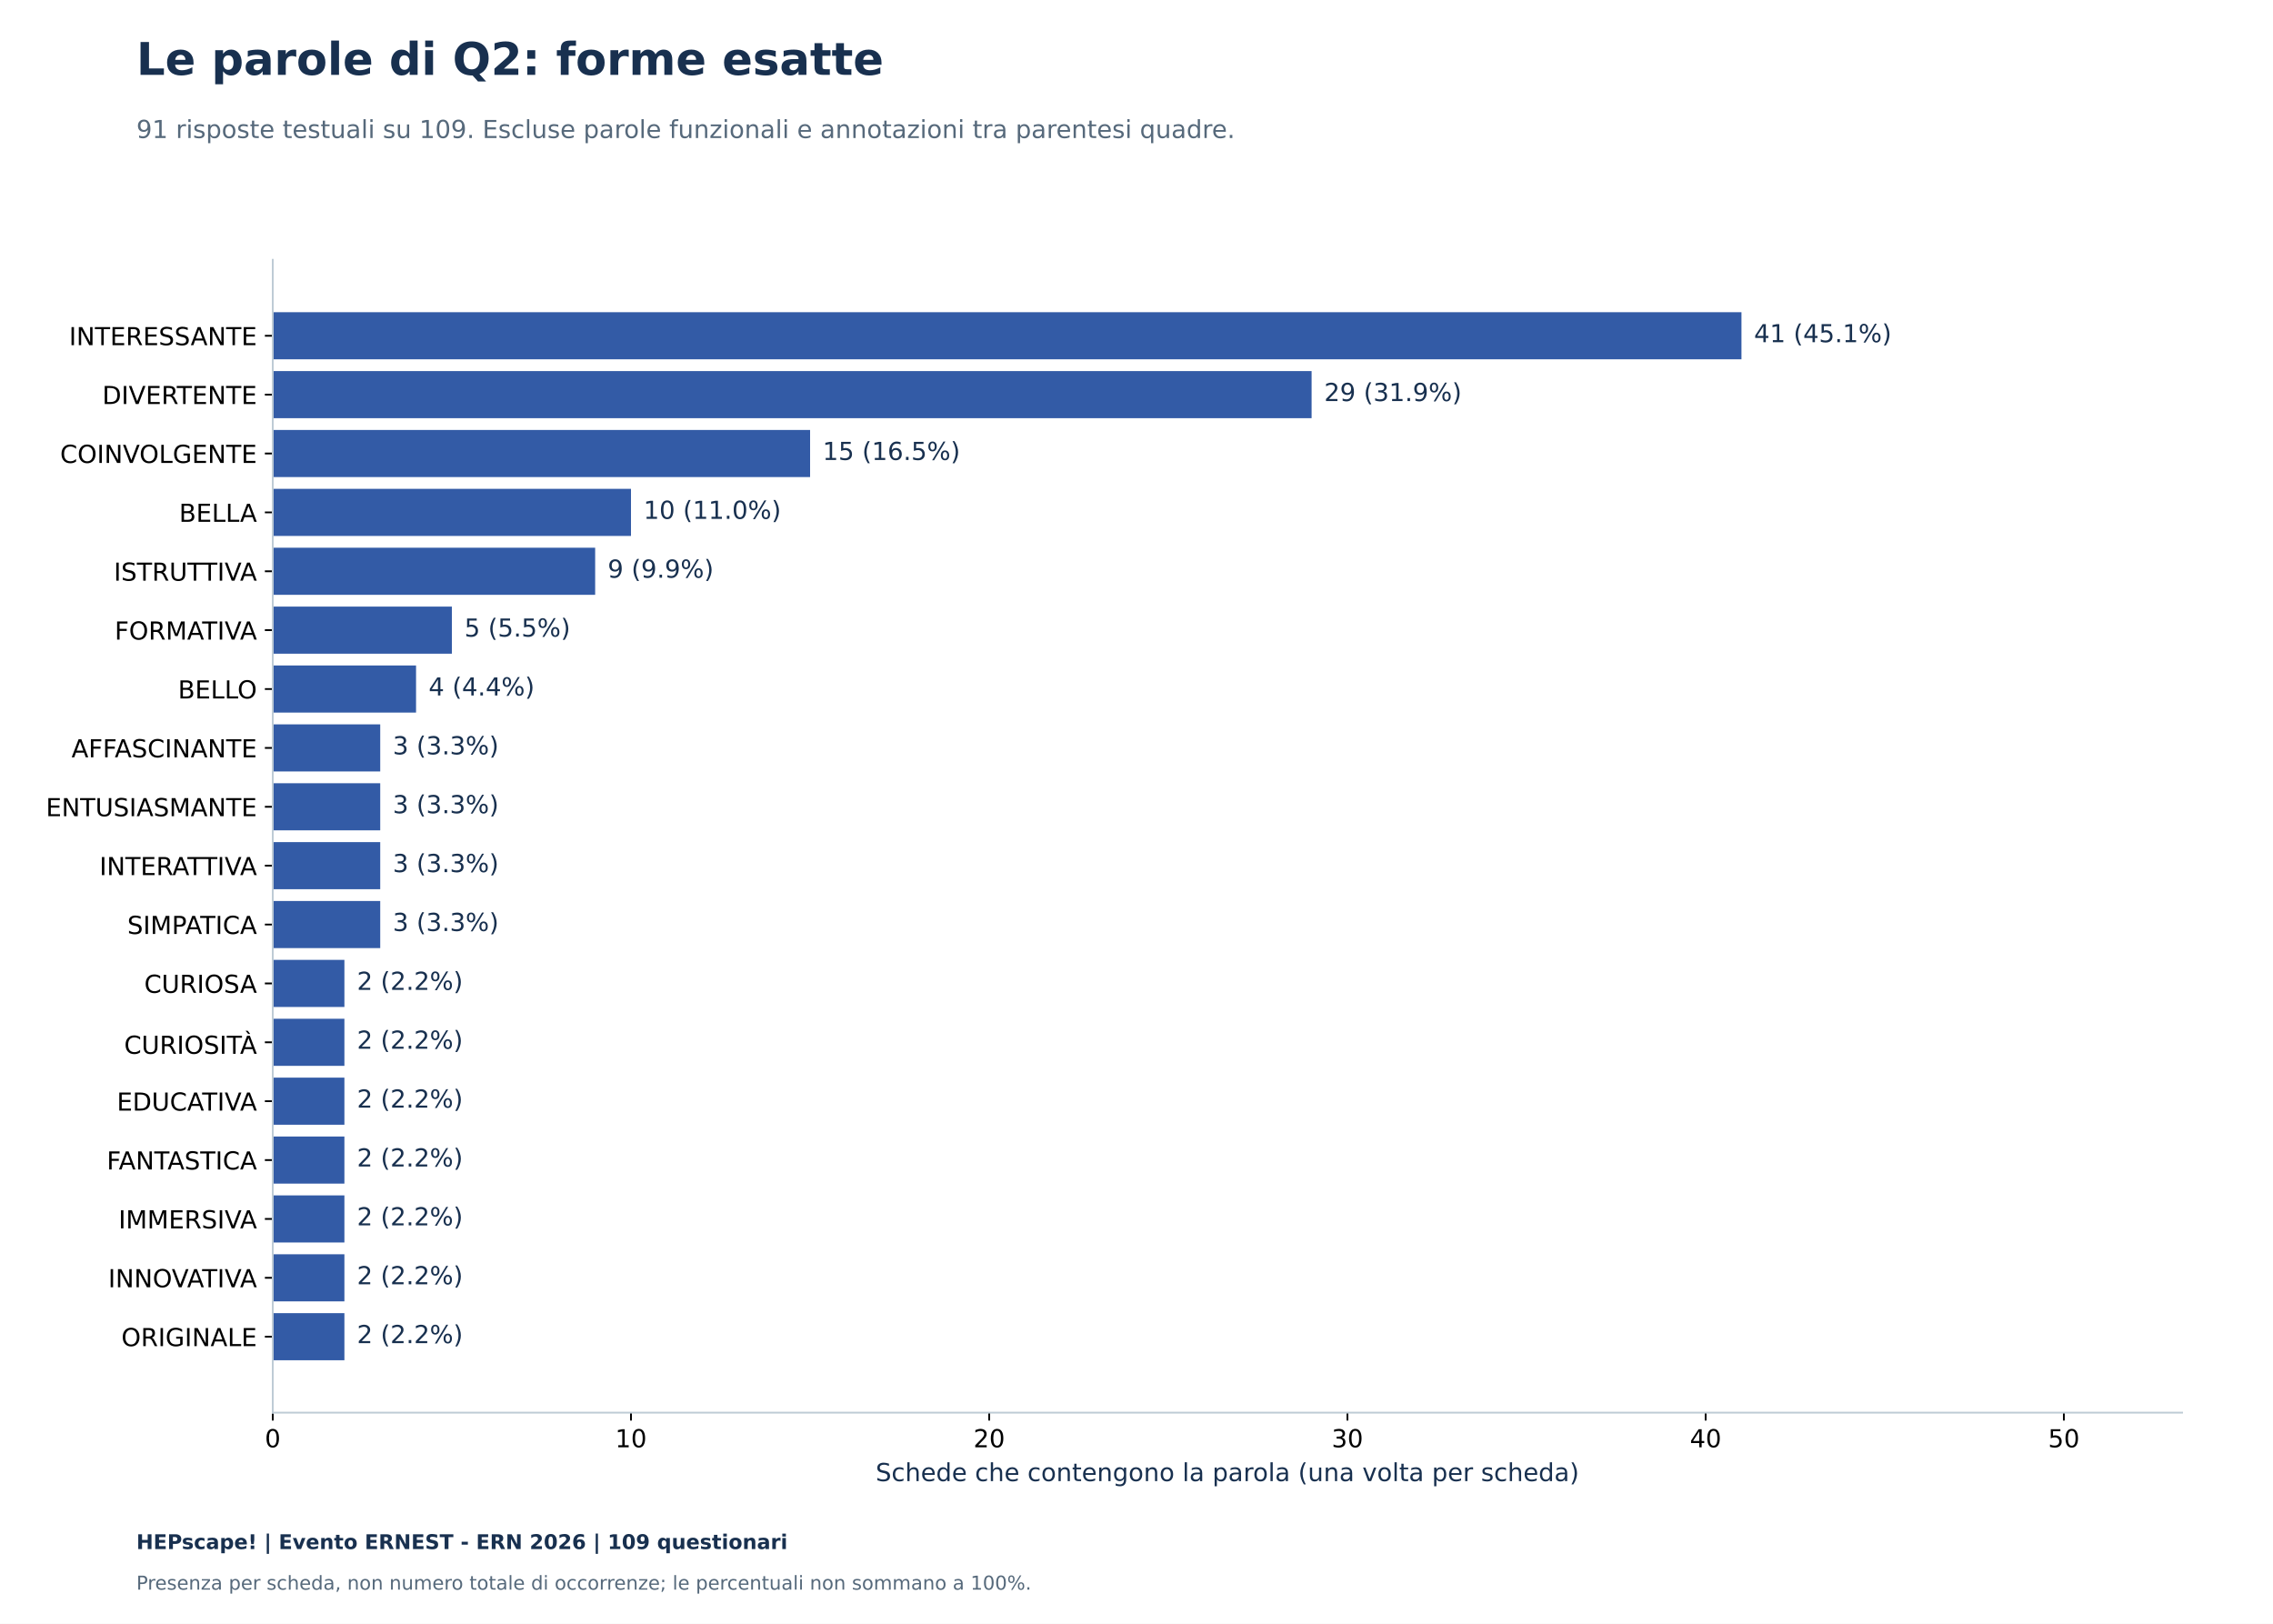
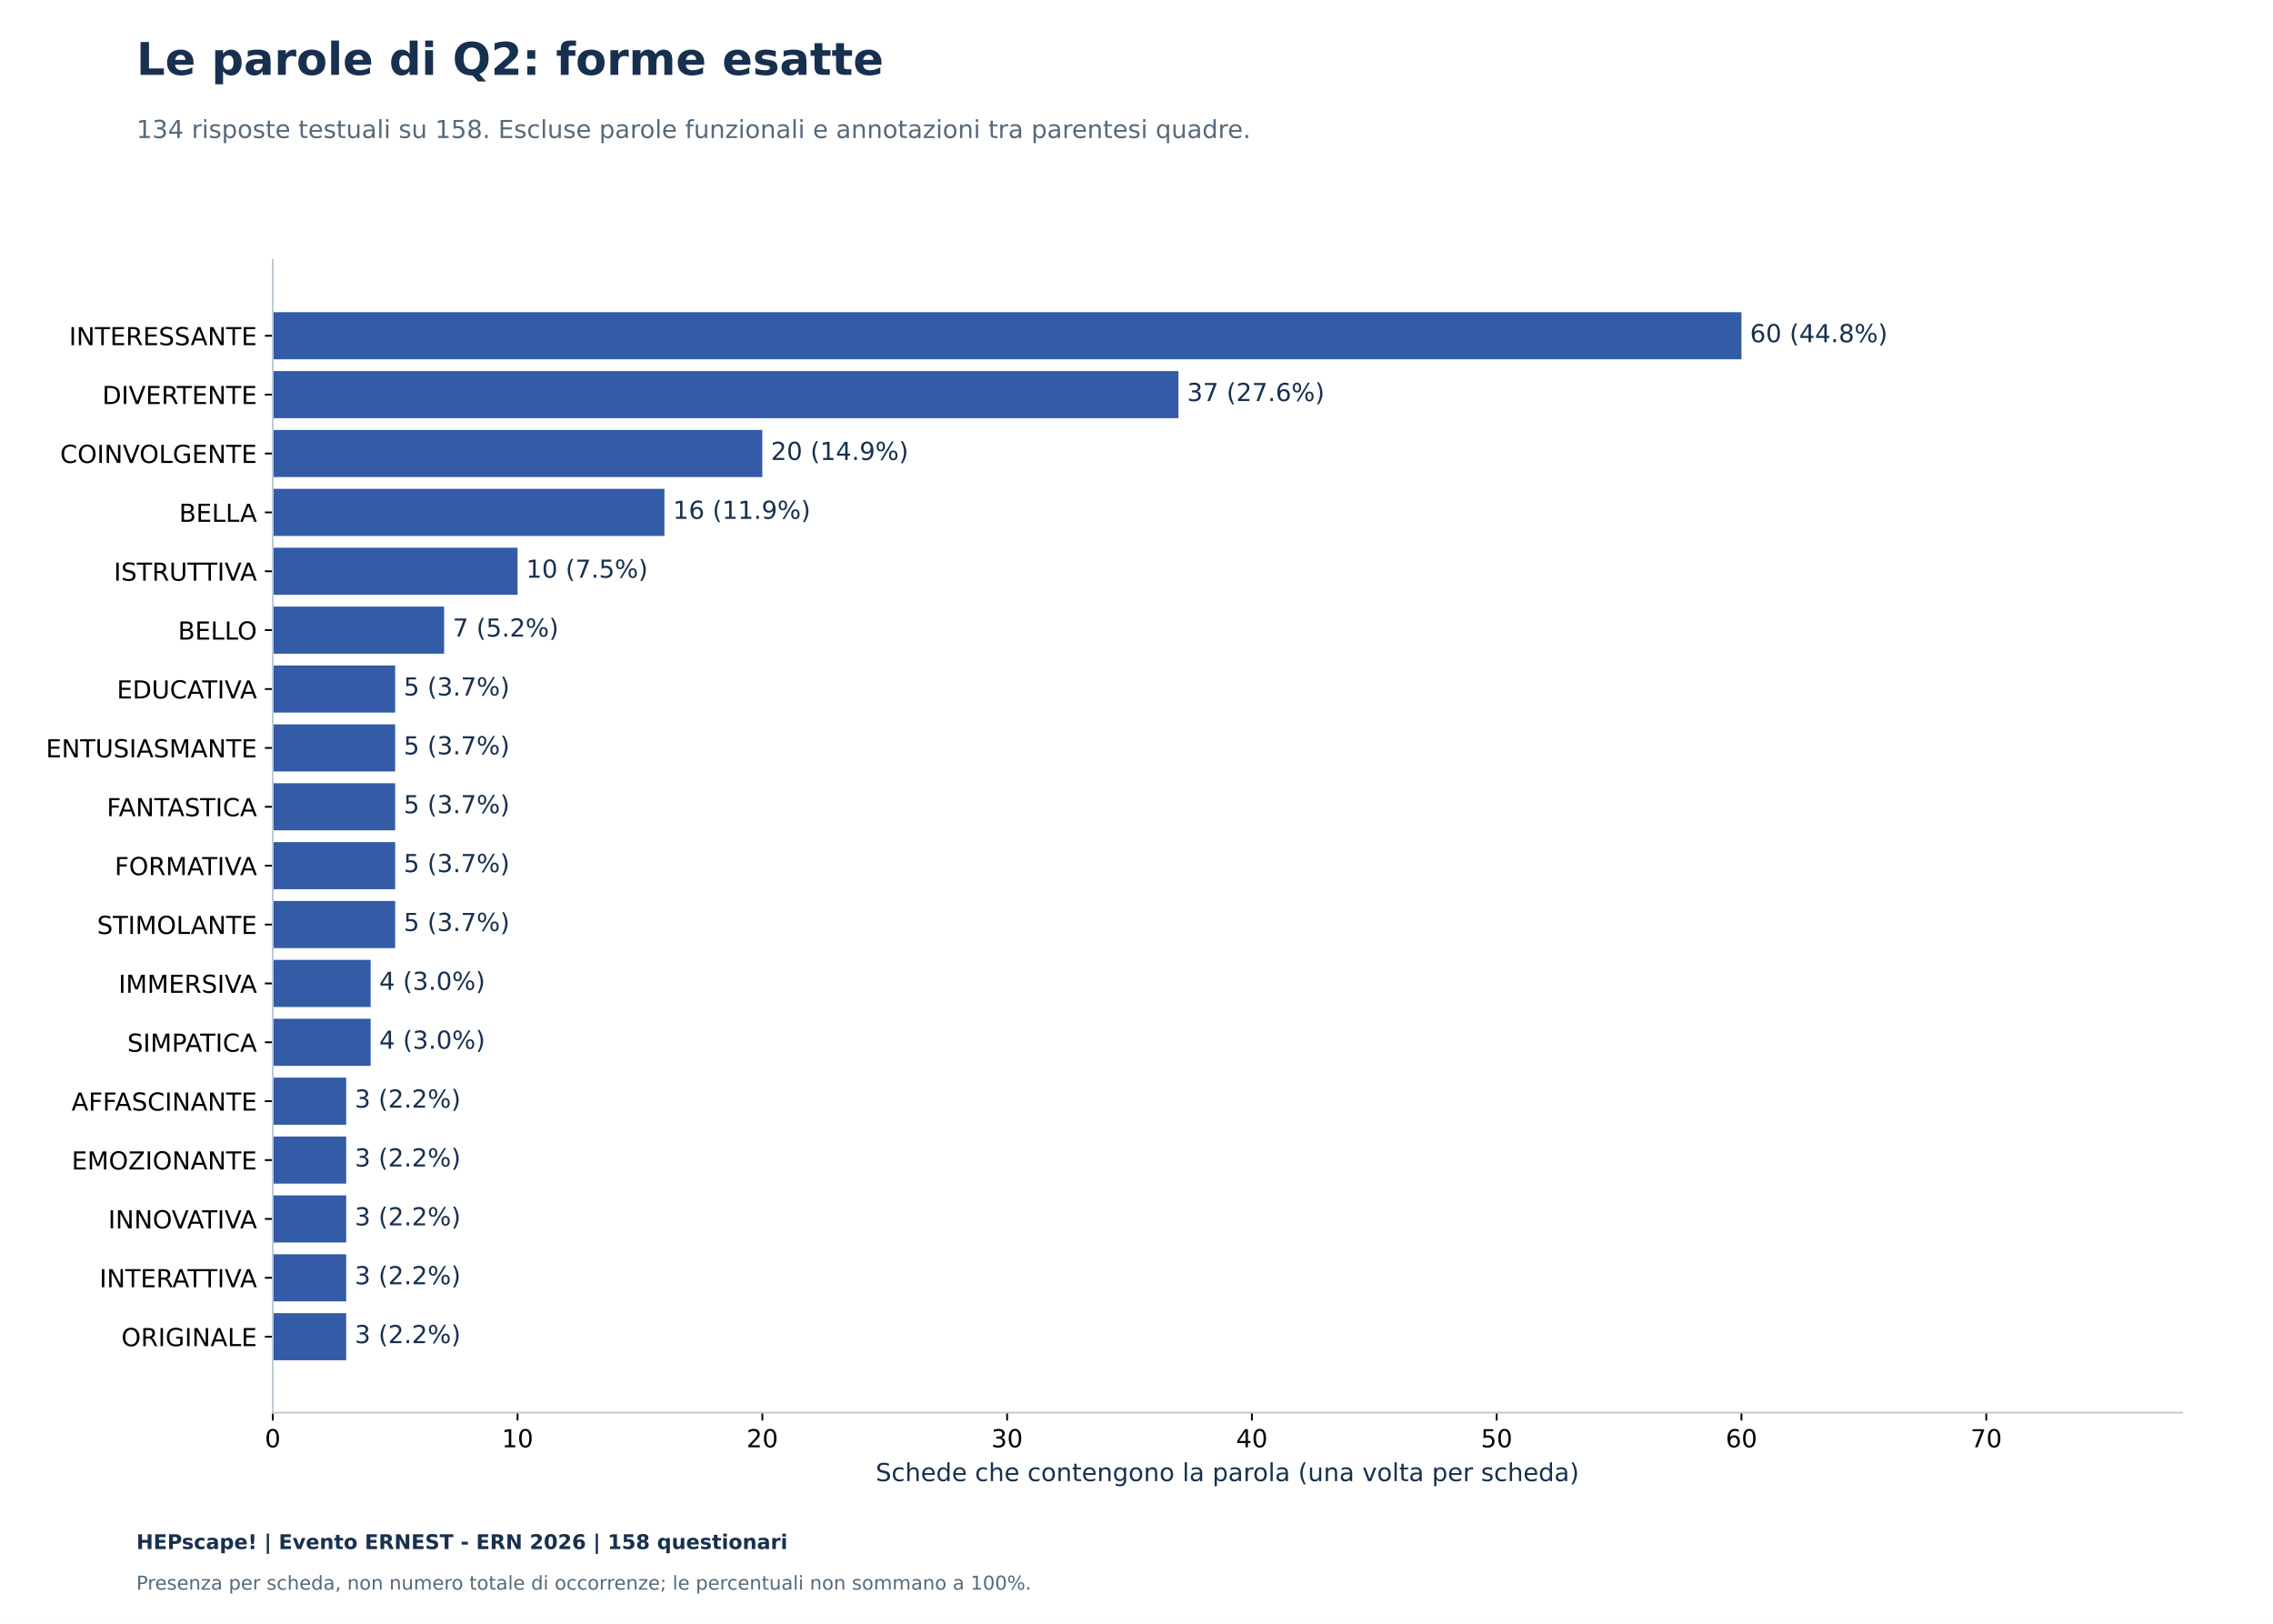
<svg xmlns="http://www.w3.org/2000/svg" xmlns:xlink="http://www.w3.org/1999/xlink" width="1008pt" height="720pt" viewBox="0 0 1008 720" version="1.1">
  <defs>
    <style type="text/css">*{stroke-linejoin: round; stroke-linecap: butt}</style>
  </defs>
  <g id="figure_1">
    <g id="patch_1">
      <path d="M 0 720  L 1008 720  L 1008 0  L 0 0  z " style="fill: #ffffff" />
    </g>
    <g id="axes_1">
      <g id="patch_2">
        <path d="M 120.96 626.4  L 967.68 626.4  L 967.68 115.2  L 120.96 115.2  z " style="fill: #ffffff" />
      </g>
      <g id="patch_3">
-         <path d="M 120.96 138.436  L 772.283 138.436  L 772.283 159.323  L 120.96 159.323  z " clip-path="url(#pa3a5e6a62f)" style="fill: #335ba6" />
+         <path d="M 120.96 138.436  L 772.283 138.436  L 772.283 159.323  L 120.96 159.323  z " clip-path="url(#p0c1bd35d5f)" style="fill: #335ba6" />
      </g>
      <g id="patch_4">
-         <path d="M 120.96 164.545  L 581.652 164.545  L 581.652 185.431  L 120.96 185.431  z " clip-path="url(#pa3a5e6a62f)" style="fill: #335ba6" />
+         <path d="M 120.96 164.545  L 522.609 164.545  L 522.609 185.431  L 120.96 185.431  z " clip-path="url(#p0c1bd35d5f)" style="fill: #335ba6" />
      </g>
      <g id="patch_5">
-         <path d="M 120.96 190.653  L 359.249 190.653  L 359.249 211.54  L 120.96 211.54  z " clip-path="url(#pa3a5e6a62f)" style="fill: #335ba6" />
+         <path d="M 120.96 190.653  L 338.068 190.653  L 338.068 211.54  L 120.96 211.54  z " clip-path="url(#p0c1bd35d5f)" style="fill: #335ba6" />
      </g>
      <g id="patch_6">
-         <path d="M 120.96 216.761  L 279.819 216.761  L 279.819 237.648  L 120.96 237.648  z " clip-path="url(#pa3a5e6a62f)" style="fill: #335ba6" />
+         <path d="M 120.96 216.761  L 294.646 216.761  L 294.646 237.648  L 120.96 237.648  z " clip-path="url(#p0c1bd35d5f)" style="fill: #335ba6" />
      </g>
      <g id="patch_7">
-         <path d="M 120.96 242.869  L 263.933 242.869  L 263.933 263.756  L 120.96 263.756  z " clip-path="url(#pa3a5e6a62f)" style="fill: #335ba6" />
+         <path d="M 120.96 242.869  L 229.514 242.869  L 229.514 263.756  L 120.96 263.756  z " clip-path="url(#p0c1bd35d5f)" style="fill: #335ba6" />
      </g>
      <g id="patch_8">
-         <path d="M 120.96 268.978  L 200.39 268.978  L 200.39 289.864  L 120.96 289.864  z " clip-path="url(#pa3a5e6a62f)" style="fill: #335ba6" />
+         <path d="M 120.96 268.978  L 196.948 268.978  L 196.948 289.864  L 120.96 289.864  z " clip-path="url(#p0c1bd35d5f)" style="fill: #335ba6" />
      </g>
      <g id="patch_9">
-         <path d="M 120.96 295.086  L 184.504 295.086  L 184.504 315.973  L 120.96 315.973  z " clip-path="url(#pa3a5e6a62f)" style="fill: #335ba6" />
+         <path d="M 120.96 295.086  L 175.237 295.086  L 175.237 315.973  L 120.96 315.973  z " clip-path="url(#p0c1bd35d5f)" style="fill: #335ba6" />
      </g>
      <g id="patch_10">
-         <path d="M 120.96 321.194  L 168.618 321.194  L 168.618 342.081  L 120.96 342.081  z " clip-path="url(#pa3a5e6a62f)" style="fill: #335ba6" />
+         <path d="M 120.96 321.194  L 175.237 321.194  L 175.237 342.081  L 120.96 342.081  z " clip-path="url(#p0c1bd35d5f)" style="fill: #335ba6" />
      </g>
      <g id="patch_11">
-         <path d="M 120.96 347.303  L 168.618 347.303  L 168.618 368.189  L 120.96 368.189  z " clip-path="url(#pa3a5e6a62f)" style="fill: #335ba6" />
+         <path d="M 120.96 347.303  L 175.237 347.303  L 175.237 368.189  L 120.96 368.189  z " clip-path="url(#p0c1bd35d5f)" style="fill: #335ba6" />
      </g>
      <g id="patch_12">
-         <path d="M 120.96 373.411  L 168.618 373.411  L 168.618 394.297  L 120.96 394.297  z " clip-path="url(#pa3a5e6a62f)" style="fill: #335ba6" />
+         <path d="M 120.96 373.411  L 175.237 373.411  L 175.237 394.297  L 120.96 394.297  z " clip-path="url(#p0c1bd35d5f)" style="fill: #335ba6" />
      </g>
      <g id="patch_13">
-         <path d="M 120.96 399.519  L 168.618 399.519  L 168.618 420.406  L 120.96 420.406  z " clip-path="url(#pa3a5e6a62f)" style="fill: #335ba6" />
+         <path d="M 120.96 399.519  L 175.237 399.519  L 175.237 420.406  L 120.96 420.406  z " clip-path="url(#p0c1bd35d5f)" style="fill: #335ba6" />
      </g>
      <g id="patch_14">
-         <path d="M 120.96 425.627  L 152.732 425.627  L 152.732 446.514  L 120.96 446.514  z " clip-path="url(#pa3a5e6a62f)" style="fill: #335ba6" />
+         <path d="M 120.96 425.627  L 164.382 425.627  L 164.382 446.514  L 120.96 446.514  z " clip-path="url(#p0c1bd35d5f)" style="fill: #335ba6" />
      </g>
      <g id="patch_15">
-         <path d="M 120.96 451.736  L 152.732 451.736  L 152.732 472.622  L 120.96 472.622  z " clip-path="url(#pa3a5e6a62f)" style="fill: #335ba6" />
+         <path d="M 120.96 451.736  L 164.382 451.736  L 164.382 472.622  L 120.96 472.622  z " clip-path="url(#p0c1bd35d5f)" style="fill: #335ba6" />
      </g>
      <g id="patch_16">
-         <path d="M 120.96 477.844  L 152.732 477.844  L 152.732 498.731  L 120.96 498.731  z " clip-path="url(#pa3a5e6a62f)" style="fill: #335ba6" />
+         <path d="M 120.96 477.844  L 153.526 477.844  L 153.526 498.731  L 120.96 498.731  z " clip-path="url(#p0c1bd35d5f)" style="fill: #335ba6" />
      </g>
      <g id="patch_17">
-         <path d="M 120.96 503.952  L 152.732 503.952  L 152.732 524.839  L 120.96 524.839  z " clip-path="url(#pa3a5e6a62f)" style="fill: #335ba6" />
+         <path d="M 120.96 503.952  L 153.526 503.952  L 153.526 524.839  L 120.96 524.839  z " clip-path="url(#p0c1bd35d5f)" style="fill: #335ba6" />
      </g>
      <g id="patch_18">
-         <path d="M 120.96 530.06  L 152.732 530.06  L 152.732 550.947  L 120.96 550.947  z " clip-path="url(#pa3a5e6a62f)" style="fill: #335ba6" />
+         <path d="M 120.96 530.06  L 153.526 530.06  L 153.526 550.947  L 120.96 550.947  z " clip-path="url(#p0c1bd35d5f)" style="fill: #335ba6" />
      </g>
      <g id="patch_19">
-         <path d="M 120.96 556.169  L 152.732 556.169  L 152.732 577.055  L 120.96 577.055  z " clip-path="url(#pa3a5e6a62f)" style="fill: #335ba6" />
+         <path d="M 120.96 556.169  L 153.526 556.169  L 153.526 577.055  L 120.96 577.055  z " clip-path="url(#p0c1bd35d5f)" style="fill: #335ba6" />
      </g>
      <g id="patch_20">
-         <path d="M 120.96 582.277  L 152.732 582.277  L 152.732 603.164  L 120.96 603.164  z " clip-path="url(#pa3a5e6a62f)" style="fill: #335ba6" />
+         <path d="M 120.96 582.277  L 153.526 582.277  L 153.526 603.164  L 120.96 603.164  z " clip-path="url(#p0c1bd35d5f)" style="fill: #335ba6" />
      </g>
      <g id="matplotlib.axis_1">
        <g id="xtick_1">
          <g id="line2d_1">
            <defs>
-               <path id="mc06032a3f1" d="M 0 0  L 0 3.5  " style="stroke: #000000; stroke-width: 0.8" />
+               <path id="m9aaadcc55b" d="M 0 0  L 0 3.5  " style="stroke: #000000; stroke-width: 0.8" />
            </defs>
            <g>
-               <use xlink:href="#mc06032a3f1" x="120.96" y="626.4" style="stroke: #000000; stroke-width: 0.8" />
+               <use xlink:href="#m9aaadcc55b" x="120.96" y="626.4" style="stroke: #000000; stroke-width: 0.8" />
            </g>
          </g>
          <g id="text_1">
            <text style="font-size: 11px; font-family: 'DejaVu Sans'; text-anchor: middle" x="120.96" y="641.757" transform="rotate(-0 120.96 641.7574)">0</text>
          </g>
        </g>
        <g id="xtick_2">
          <g id="line2d_2">
            <g>
-               <use xlink:href="#mc06032a3f1" x="279.819" y="626.4" style="stroke: #000000; stroke-width: 0.8" />
+               <use xlink:href="#m9aaadcc55b" x="229.514" y="626.4" style="stroke: #000000; stroke-width: 0.8" />
            </g>
          </g>
          <g id="text_2">
-             <text style="font-size: 11px; font-family: 'DejaVu Sans'; text-anchor: middle" x="279.819" y="641.757" transform="rotate(-0 279.8193 641.7574)">10</text>
+             <text style="font-size: 11px; font-family: 'DejaVu Sans'; text-anchor: middle" x="229.514" y="641.757" transform="rotate(-0 229.5138 641.7574)">10</text>
          </g>
        </g>
        <g id="xtick_3">
          <g id="line2d_3">
            <g>
-               <use xlink:href="#mc06032a3f1" x="438.679" y="626.4" style="stroke: #000000; stroke-width: 0.8" />
+               <use xlink:href="#m9aaadcc55b" x="338.068" y="626.4" style="stroke: #000000; stroke-width: 0.8" />
            </g>
          </g>
          <g id="text_3">
-             <text style="font-size: 11px; font-family: 'DejaVu Sans'; text-anchor: middle" x="438.679" y="641.757" transform="rotate(-0 438.6786 641.7574)">20</text>
+             <text style="font-size: 11px; font-family: 'DejaVu Sans'; text-anchor: middle" x="338.068" y="641.757" transform="rotate(-0 338.0677 641.7574)">20</text>
          </g>
        </g>
        <g id="xtick_4">
          <g id="line2d_4">
            <g>
-               <use xlink:href="#mc06032a3f1" x="597.538" y="626.4" style="stroke: #000000; stroke-width: 0.8" />
+               <use xlink:href="#m9aaadcc55b" x="446.622" y="626.4" style="stroke: #000000; stroke-width: 0.8" />
            </g>
          </g>
          <g id="text_4">
-             <text style="font-size: 11px; font-family: 'DejaVu Sans'; text-anchor: middle" x="597.538" y="641.757" transform="rotate(-0 597.5379 641.7574)">30</text>
+             <text style="font-size: 11px; font-family: 'DejaVu Sans'; text-anchor: middle" x="446.622" y="641.757" transform="rotate(-0 446.6215 641.7574)">30</text>
          </g>
        </g>
        <g id="xtick_5">
          <g id="line2d_5">
            <g>
-               <use xlink:href="#mc06032a3f1" x="756.397" y="626.4" style="stroke: #000000; stroke-width: 0.8" />
+               <use xlink:href="#m9aaadcc55b" x="555.175" y="626.4" style="stroke: #000000; stroke-width: 0.8" />
            </g>
          </g>
          <g id="text_5">
-             <text style="font-size: 11px; font-family: 'DejaVu Sans'; text-anchor: middle" x="756.397" y="641.757" transform="rotate(-0 756.3971 641.7574)">40</text>
+             <text style="font-size: 11px; font-family: 'DejaVu Sans'; text-anchor: middle" x="555.175" y="641.757" transform="rotate(-0 555.1754 641.7574)">40</text>
          </g>
        </g>
        <g id="xtick_6">
          <g id="line2d_6">
            <g>
-               <use xlink:href="#mc06032a3f1" x="915.256" y="626.4" style="stroke: #000000; stroke-width: 0.8" />
+               <use xlink:href="#m9aaadcc55b" x="663.729" y="626.4" style="stroke: #000000; stroke-width: 0.8" />
            </g>
          </g>
          <g id="text_6">
-             <text style="font-size: 11px; font-family: 'DejaVu Sans'; text-anchor: middle" x="915.256" y="641.757" transform="rotate(-0 915.2564 641.7574)">50</text>
-           </g>
-         </g>
-         <g id="text_7">
+             <text style="font-size: 11px; font-family: 'DejaVu Sans'; text-anchor: middle" x="663.729" y="641.757" transform="rotate(-0 663.7292 641.7574)">50</text>
+           </g>
+         </g>
+         <g id="xtick_7">
+           <g id="line2d_7">
+             <g>
+               <use xlink:href="#m9aaadcc55b" x="772.283" y="626.4" style="stroke: #000000; stroke-width: 0.8" />
+             </g>
+           </g>
+           <g id="text_7">
+             <text style="font-size: 11px; font-family: 'DejaVu Sans'; text-anchor: middle" x="772.283" y="641.757" transform="rotate(-0 772.2831 641.7574)">60</text>
+           </g>
+         </g>
+         <g id="xtick_8">
+           <g id="line2d_8">
+             <g>
+               <use xlink:href="#m9aaadcc55b" x="880.837" y="626.4" style="stroke: #000000; stroke-width: 0.8" />
+             </g>
+           </g>
+           <g id="text_8">
+             <text style="font-size: 11px; font-family: 'DejaVu Sans'; text-anchor: middle" x="880.837" y="641.757" transform="rotate(-0 880.8369 641.7574)">70</text>
+           </g>
+         </g>
+         <g id="text_9">
          <text style="font-size: 11px; font-family: 'DejaVu Sans'; text-anchor: middle; fill: #18304f" x="544.32" y="656.758" transform="rotate(-0 544.32 656.7583)">Schede che contengono la parola (una volta per scheda)</text>
        </g>
      </g>
      <g id="matplotlib.axis_2">
        <g id="ytick_1">
-           <g id="line2d_7">
+           <g id="line2d_9">
            <defs>
-               <path id="m35df420640" d="M 0 0  L -3.5 0  " style="stroke: #000000; stroke-width: 0.8" />
+               <path id="mf0e75e35c3" d="M 0 0  L -3.5 0  " style="stroke: #000000; stroke-width: 0.8" />
            </defs>
            <g>
-               <use xlink:href="#m35df420640" x="120.96" y="148.88" style="stroke: #000000; stroke-width: 0.8" />
-             </g>
-           </g>
-           <g id="text_8">
+               <use xlink:href="#mf0e75e35c3" x="120.96" y="148.88" style="stroke: #000000; stroke-width: 0.8" />
+             </g>
+           </g>
+           <g id="text_10">
            <text style="font-size: 11px; font-family: 'DejaVu Sans'; text-anchor: end" x="113.96" y="153.058" transform="rotate(-0 113.96 153.0584)">INTERESSANTE</text>
          </g>
        </g>
        <g id="ytick_2">
-           <g id="line2d_8">
-             <g>
-               <use xlink:href="#m35df420640" x="120.96" y="174.988" style="stroke: #000000; stroke-width: 0.8" />
-             </g>
-           </g>
-           <g id="text_9">
+           <g id="line2d_10">
+             <g>
+               <use xlink:href="#mf0e75e35c3" x="120.96" y="174.988" style="stroke: #000000; stroke-width: 0.8" />
+             </g>
+           </g>
+           <g id="text_11">
            <text style="font-size: 11px; font-family: 'DejaVu Sans'; text-anchor: end" x="113.96" y="179.167" transform="rotate(-0 113.96 179.1667)">DIVERTENTE</text>
          </g>
        </g>
        <g id="ytick_3">
-           <g id="line2d_9">
-             <g>
-               <use xlink:href="#m35df420640" x="120.96" y="201.096" style="stroke: #000000; stroke-width: 0.8" />
-             </g>
-           </g>
-           <g id="text_10">
+           <g id="line2d_11">
+             <g>
+               <use xlink:href="#mf0e75e35c3" x="120.96" y="201.096" style="stroke: #000000; stroke-width: 0.8" />
+             </g>
+           </g>
+           <g id="text_12">
            <text style="font-size: 11px; font-family: 'DejaVu Sans'; text-anchor: end" x="113.96" y="205.275" transform="rotate(-0 113.96 205.2749)">COINVOLGENTE</text>
          </g>
        </g>
        <g id="ytick_4">
-           <g id="line2d_10">
-             <g>
-               <use xlink:href="#m35df420640" x="120.96" y="227.204" style="stroke: #000000; stroke-width: 0.8" />
-             </g>
-           </g>
-           <g id="text_11">
+           <g id="line2d_12">
+             <g>
+               <use xlink:href="#mf0e75e35c3" x="120.96" y="227.204" style="stroke: #000000; stroke-width: 0.8" />
+             </g>
+           </g>
+           <g id="text_13">
            <text style="font-size: 11px; font-family: 'DejaVu Sans'; text-anchor: end" x="113.96" y="231.383" transform="rotate(-0 113.96 231.3832)">BELLA</text>
          </g>
        </g>
        <g id="ytick_5">
-           <g id="line2d_11">
-             <g>
-               <use xlink:href="#m35df420640" x="120.96" y="253.313" style="stroke: #000000; stroke-width: 0.8" />
-             </g>
-           </g>
-           <g id="text_12">
+           <g id="line2d_13">
+             <g>
+               <use xlink:href="#mf0e75e35c3" x="120.96" y="253.313" style="stroke: #000000; stroke-width: 0.8" />
+             </g>
+           </g>
+           <g id="text_14">
            <text style="font-size: 11px; font-family: 'DejaVu Sans'; text-anchor: end" x="113.96" y="257.491" transform="rotate(-0 113.96 257.4915)">ISTRUTTIVA</text>
          </g>
        </g>
        <g id="ytick_6">
-           <g id="line2d_12">
-             <g>
-               <use xlink:href="#m35df420640" x="120.96" y="279.421" style="stroke: #000000; stroke-width: 0.8" />
-             </g>
-           </g>
-           <g id="text_13">
-             <text style="font-size: 11px; font-family: 'DejaVu Sans'; text-anchor: end" x="113.96" y="283.6" transform="rotate(-0 113.96 283.5998)">FORMATIVA</text>
+           <g id="line2d_14">
+             <g>
+               <use xlink:href="#mf0e75e35c3" x="120.96" y="279.421" style="stroke: #000000; stroke-width: 0.8" />
+             </g>
+           </g>
+           <g id="text_15">
+             <text style="font-size: 11px; font-family: 'DejaVu Sans'; text-anchor: end" x="113.96" y="283.6" transform="rotate(-0 113.96 283.5998)">BELLO</text>
          </g>
        </g>
        <g id="ytick_7">
-           <g id="line2d_13">
-             <g>
-               <use xlink:href="#m35df420640" x="120.96" y="305.529" style="stroke: #000000; stroke-width: 0.8" />
-             </g>
-           </g>
-           <g id="text_14">
-             <text style="font-size: 11px; font-family: 'DejaVu Sans'; text-anchor: end" x="113.96" y="309.708" transform="rotate(-0 113.96 309.708)">BELLO</text>
+           <g id="line2d_15">
+             <g>
+               <use xlink:href="#mf0e75e35c3" x="120.96" y="305.529" style="stroke: #000000; stroke-width: 0.8" />
+             </g>
+           </g>
+           <g id="text_16">
+             <text style="font-size: 11px; font-family: 'DejaVu Sans'; text-anchor: end" x="113.96" y="309.708" transform="rotate(-0 113.96 309.708)">EDUCATIVA</text>
          </g>
        </g>
        <g id="ytick_8">
-           <g id="line2d_14">
-             <g>
-               <use xlink:href="#m35df420640" x="120.96" y="331.638" style="stroke: #000000; stroke-width: 0.8" />
-             </g>
-           </g>
-           <g id="text_15">
-             <text style="font-size: 11px; font-family: 'DejaVu Sans'; text-anchor: end" x="113.96" y="335.816" transform="rotate(-0 113.96 335.8163)">AFFASCINANTE</text>
+           <g id="line2d_16">
+             <g>
+               <use xlink:href="#mf0e75e35c3" x="120.96" y="331.638" style="stroke: #000000; stroke-width: 0.8" />
+             </g>
+           </g>
+           <g id="text_17">
+             <text style="font-size: 11px; font-family: 'DejaVu Sans'; text-anchor: end" x="113.96" y="335.816" transform="rotate(-0 113.96 335.8163)">ENTUSIASMANTE</text>
          </g>
        </g>
        <g id="ytick_9">
-           <g id="line2d_15">
-             <g>
-               <use xlink:href="#m35df420640" x="120.96" y="357.746" style="stroke: #000000; stroke-width: 0.8" />
-             </g>
-           </g>
-           <g id="text_16">
-             <text style="font-size: 11px; font-family: 'DejaVu Sans'; text-anchor: end" x="113.96" y="361.925" transform="rotate(-0 113.96 361.9246)">ENTUSIASMANTE</text>
+           <g id="line2d_17">
+             <g>
+               <use xlink:href="#mf0e75e35c3" x="120.96" y="357.746" style="stroke: #000000; stroke-width: 0.8" />
+             </g>
+           </g>
+           <g id="text_18">
+             <text style="font-size: 11px; font-family: 'DejaVu Sans'; text-anchor: end" x="113.96" y="361.925" transform="rotate(-0 113.96 361.9246)">FANTASTICA</text>
          </g>
        </g>
        <g id="ytick_10">
-           <g id="line2d_16">
-             <g>
-               <use xlink:href="#m35df420640" x="120.96" y="383.854" style="stroke: #000000; stroke-width: 0.8" />
-             </g>
-           </g>
-           <g id="text_17">
-             <text style="font-size: 11px; font-family: 'DejaVu Sans'; text-anchor: end" x="113.96" y="388.033" transform="rotate(-0 113.96 388.0328)">INTERATTIVA</text>
+           <g id="line2d_18">
+             <g>
+               <use xlink:href="#mf0e75e35c3" x="120.96" y="383.854" style="stroke: #000000; stroke-width: 0.8" />
+             </g>
+           </g>
+           <g id="text_19">
+             <text style="font-size: 11px; font-family: 'DejaVu Sans'; text-anchor: end" x="113.96" y="388.033" transform="rotate(-0 113.96 388.0328)">FORMATIVA</text>
          </g>
        </g>
        <g id="ytick_11">
-           <g id="line2d_17">
-             <g>
-               <use xlink:href="#m35df420640" x="120.96" y="409.962" style="stroke: #000000; stroke-width: 0.8" />
-             </g>
-           </g>
-           <g id="text_18">
-             <text style="font-size: 11px; font-family: 'DejaVu Sans'; text-anchor: end" x="113.96" y="414.141" transform="rotate(-0 113.96 414.1411)">SIMPATICA</text>
+           <g id="line2d_19">
+             <g>
+               <use xlink:href="#mf0e75e35c3" x="120.96" y="409.962" style="stroke: #000000; stroke-width: 0.8" />
+             </g>
+           </g>
+           <g id="text_20">
+             <text style="font-size: 11px; font-family: 'DejaVu Sans'; text-anchor: end" x="113.96" y="414.141" transform="rotate(-0 113.96 414.1411)">STIMOLANTE</text>
          </g>
        </g>
        <g id="ytick_12">
-           <g id="line2d_18">
-             <g>
-               <use xlink:href="#m35df420640" x="120.96" y="436.071" style="stroke: #000000; stroke-width: 0.8" />
-             </g>
-           </g>
-           <g id="text_19">
-             <text style="font-size: 11px; font-family: 'DejaVu Sans'; text-anchor: end" x="113.96" y="440.249" transform="rotate(-0 113.96 440.2494)">CURIOSA</text>
+           <g id="line2d_20">
+             <g>
+               <use xlink:href="#mf0e75e35c3" x="120.96" y="436.071" style="stroke: #000000; stroke-width: 0.8" />
+             </g>
+           </g>
+           <g id="text_21">
+             <text style="font-size: 11px; font-family: 'DejaVu Sans'; text-anchor: end" x="113.96" y="440.249" transform="rotate(-0 113.96 440.2494)">IMMERSIVA</text>
          </g>
        </g>
        <g id="ytick_13">
-           <g id="line2d_19">
-             <g>
-               <use xlink:href="#m35df420640" x="120.96" y="462.179" style="stroke: #000000; stroke-width: 0.8" />
-             </g>
-           </g>
-           <g id="text_20">
-             <text style="font-size: 11px; font-family: 'DejaVu Sans'; text-anchor: end" x="113.96" y="467.279" transform="rotate(-0 113.96 467.2793)">CURIOSITÀ</text>
+           <g id="line2d_21">
+             <g>
+               <use xlink:href="#mf0e75e35c3" x="120.96" y="462.179" style="stroke: #000000; stroke-width: 0.8" />
+             </g>
+           </g>
+           <g id="text_22">
+             <text style="font-size: 11px; font-family: 'DejaVu Sans'; text-anchor: end" x="113.96" y="466.358" transform="rotate(-0 113.96 466.3577)">SIMPATICA</text>
          </g>
        </g>
        <g id="ytick_14">
-           <g id="line2d_20">
-             <g>
-               <use xlink:href="#m35df420640" x="120.96" y="488.287" style="stroke: #000000; stroke-width: 0.8" />
-             </g>
-           </g>
-           <g id="text_21">
-             <text style="font-size: 11px; font-family: 'DejaVu Sans'; text-anchor: end" x="113.96" y="492.466" transform="rotate(-0 113.96 492.4659)">EDUCATIVA</text>
+           <g id="line2d_22">
+             <g>
+               <use xlink:href="#mf0e75e35c3" x="120.96" y="488.287" style="stroke: #000000; stroke-width: 0.8" />
+             </g>
+           </g>
+           <g id="text_23">
+             <text style="font-size: 11px; font-family: 'DejaVu Sans'; text-anchor: end" x="113.96" y="492.466" transform="rotate(-0 113.96 492.4659)">AFFASCINANTE</text>
          </g>
        </g>
        <g id="ytick_15">
-           <g id="line2d_21">
-             <g>
-               <use xlink:href="#m35df420640" x="120.96" y="514.396" style="stroke: #000000; stroke-width: 0.8" />
-             </g>
-           </g>
-           <g id="text_22">
-             <text style="font-size: 11px; font-family: 'DejaVu Sans'; text-anchor: end" x="113.96" y="518.574" transform="rotate(-0 113.96 518.5742)">FANTASTICA</text>
+           <g id="line2d_23">
+             <g>
+               <use xlink:href="#mf0e75e35c3" x="120.96" y="514.396" style="stroke: #000000; stroke-width: 0.8" />
+             </g>
+           </g>
+           <g id="text_24">
+             <text style="font-size: 11px; font-family: 'DejaVu Sans'; text-anchor: end" x="113.96" y="518.574" transform="rotate(-0 113.96 518.5742)">EMOZIONANTE</text>
          </g>
        </g>
        <g id="ytick_16">
-           <g id="line2d_22">
-             <g>
-               <use xlink:href="#m35df420640" x="120.96" y="540.504" style="stroke: #000000; stroke-width: 0.8" />
-             </g>
-           </g>
-           <g id="text_23">
-             <text style="font-size: 11px; font-family: 'DejaVu Sans'; text-anchor: end" x="113.96" y="544.682" transform="rotate(-0 113.96 544.6825)">IMMERSIVA</text>
+           <g id="line2d_24">
+             <g>
+               <use xlink:href="#mf0e75e35c3" x="120.96" y="540.504" style="stroke: #000000; stroke-width: 0.8" />
+             </g>
+           </g>
+           <g id="text_25">
+             <text style="font-size: 11px; font-family: 'DejaVu Sans'; text-anchor: end" x="113.96" y="544.682" transform="rotate(-0 113.96 544.6825)">INNOVATIVA</text>
          </g>
        </g>
        <g id="ytick_17">
-           <g id="line2d_23">
-             <g>
-               <use xlink:href="#m35df420640" x="120.96" y="566.612" style="stroke: #000000; stroke-width: 0.8" />
-             </g>
-           </g>
-           <g id="text_24">
-             <text style="font-size: 11px; font-family: 'DejaVu Sans'; text-anchor: end" x="113.96" y="570.791" transform="rotate(-0 113.96 570.7908)">INNOVATIVA</text>
+           <g id="line2d_25">
+             <g>
+               <use xlink:href="#mf0e75e35c3" x="120.96" y="566.612" style="stroke: #000000; stroke-width: 0.8" />
+             </g>
+           </g>
+           <g id="text_26">
+             <text style="font-size: 11px; font-family: 'DejaVu Sans'; text-anchor: end" x="113.96" y="570.791" transform="rotate(-0 113.96 570.7908)">INTERATTIVA</text>
          </g>
        </g>
        <g id="ytick_18">
-           <g id="line2d_24">
-             <g>
-               <use xlink:href="#m35df420640" x="120.96" y="592.72" style="stroke: #000000; stroke-width: 0.8" />
-             </g>
-           </g>
-           <g id="text_25">
+           <g id="line2d_26">
+             <g>
+               <use xlink:href="#mf0e75e35c3" x="120.96" y="592.72" style="stroke: #000000; stroke-width: 0.8" />
+             </g>
+           </g>
+           <g id="text_27">
            <text style="font-size: 11px; font-family: 'DejaVu Sans'; text-anchor: end" x="113.96" y="596.899" transform="rotate(-0 113.96 596.899)">ORIGINALE</text>
          </g>
        </g>
      </g>
      <g id="patch_21">
        <path d="M 120.96 626.4  L 120.96 115.2  " style="fill: none; stroke: #becbd5; stroke-width: 0.8; stroke-linejoin: miter; stroke-linecap: square" />
      </g>
      <g id="patch_22">
        <path d="M 120.96 626.4  L 967.68 626.4  " style="fill: none; stroke: #becbd5; stroke-width: 0.8; stroke-linejoin: miter; stroke-linecap: square" />
      </g>
-       <g id="text_26">
-         <text style="font-size: 11px; font-family: 'DejaVu Sans'; text-anchor: start; fill: #18304f" x="777.843" y="151.737" transform="rotate(-0 777.8432 151.7371)">41 (45.1%)</text>
-       </g>
-       <g id="text_27">
-         <text style="font-size: 11px; font-family: 'DejaVu Sans'; text-anchor: start; fill: #18304f" x="587.212" y="177.845" transform="rotate(-0 587.212 177.8454)">29 (31.9%)</text>
-       </g>
      <g id="text_28">
-         <text style="font-size: 11px; font-family: 'DejaVu Sans'; text-anchor: start; fill: #18304f" x="364.809" y="203.954" transform="rotate(-0 364.809 203.9536)">15 (16.5%)</text>
+         <text style="font-size: 11px; font-family: 'DejaVu Sans'; text-anchor: start; fill: #18304f" x="776.082" y="151.737" transform="rotate(-0 776.0825 151.7371)">60 (44.8%)</text>
      </g>
      <g id="text_29">
-         <text style="font-size: 11px; font-family: 'DejaVu Sans'; text-anchor: start; fill: #18304f" x="285.379" y="230.062" transform="rotate(-0 285.3794 230.0619)">10 (11.0%)</text>
+         <text style="font-size: 11px; font-family: 'DejaVu Sans'; text-anchor: start; fill: #18304f" x="526.409" y="177.845" transform="rotate(-0 526.4086 177.8454)">37 (27.6%)</text>
      </g>
      <g id="text_30">
-         <text style="font-size: 11px; font-family: 'DejaVu Sans'; text-anchor: start; fill: #18304f" x="269.493" y="256.17" transform="rotate(-0 269.4934 256.1702)">9 (9.9%)</text>
+         <text style="font-size: 11px; font-family: 'DejaVu Sans'; text-anchor: start; fill: #18304f" x="341.867" y="203.954" transform="rotate(-0 341.8671 203.9536)">20 (14.9%)</text>
      </g>
      <g id="text_31">
-         <text style="font-size: 11px; font-family: 'DejaVu Sans'; text-anchor: start; fill: #18304f" x="205.95" y="282.278" transform="rotate(-0 205.9497 282.2785)">5 (5.5%)</text>
+         <text style="font-size: 11px; font-family: 'DejaVu Sans'; text-anchor: start; fill: #18304f" x="298.446" y="230.062" transform="rotate(-0 298.4455 230.0619)">16 (11.9%)</text>
      </g>
      <g id="text_32">
-         <text style="font-size: 11px; font-family: 'DejaVu Sans'; text-anchor: start; fill: #18304f" x="190.064" y="308.387" transform="rotate(-0 190.0638 308.3867)">4 (4.4%)</text>
+         <text style="font-size: 11px; font-family: 'DejaVu Sans'; text-anchor: start; fill: #18304f" x="233.313" y="256.17" transform="rotate(-0 233.3132 256.1702)">10 (7.5%)</text>
      </g>
      <g id="text_33">
-         <text style="font-size: 11px; font-family: 'DejaVu Sans'; text-anchor: start; fill: #18304f" x="174.178" y="334.495" transform="rotate(-0 174.1779 334.495)">3 (3.3%)</text>
+         <text style="font-size: 11px; font-family: 'DejaVu Sans'; text-anchor: start; fill: #18304f" x="200.747" y="282.278" transform="rotate(-0 200.7471 282.2785)">7 (5.2%)</text>
      </g>
      <g id="text_34">
-         <text style="font-size: 11px; font-family: 'DejaVu Sans'; text-anchor: start; fill: #18304f" x="174.178" y="360.603" transform="rotate(-0 174.1779 360.6033)">3 (3.3%)</text>
+         <text style="font-size: 11px; font-family: 'DejaVu Sans'; text-anchor: start; fill: #18304f" x="179.036" y="308.387" transform="rotate(-0 179.0363 308.3867)">5 (3.7%)</text>
      </g>
      <g id="text_35">
-         <text style="font-size: 11px; font-family: 'DejaVu Sans'; text-anchor: start; fill: #18304f" x="174.178" y="386.712" transform="rotate(-0 174.1779 386.7116)">3 (3.3%)</text>
+         <text style="font-size: 11px; font-family: 'DejaVu Sans'; text-anchor: start; fill: #18304f" x="179.036" y="334.495" transform="rotate(-0 179.0363 334.495)">5 (3.7%)</text>
      </g>
      <g id="text_36">
-         <text style="font-size: 11px; font-family: 'DejaVu Sans'; text-anchor: start; fill: #18304f" x="174.178" y="412.82" transform="rotate(-0 174.1779 412.8198)">3 (3.3%)</text>
+         <text style="font-size: 11px; font-family: 'DejaVu Sans'; text-anchor: start; fill: #18304f" x="179.036" y="360.603" transform="rotate(-0 179.0363 360.6033)">5 (3.7%)</text>
      </g>
      <g id="text_37">
-         <text style="font-size: 11px; font-family: 'DejaVu Sans'; text-anchor: start; fill: #18304f" x="158.292" y="438.928" transform="rotate(-0 158.2919 438.9281)">2 (2.2%)</text>
+         <text style="font-size: 11px; font-family: 'DejaVu Sans'; text-anchor: start; fill: #18304f" x="179.036" y="386.712" transform="rotate(-0 179.0363 386.7116)">5 (3.7%)</text>
      </g>
      <g id="text_38">
-         <text style="font-size: 11px; font-family: 'DejaVu Sans'; text-anchor: start; fill: #18304f" x="158.292" y="465.036" transform="rotate(-0 158.2919 465.0364)">2 (2.2%)</text>
+         <text style="font-size: 11px; font-family: 'DejaVu Sans'; text-anchor: start; fill: #18304f" x="179.036" y="412.82" transform="rotate(-0 179.0363 412.8198)">5 (3.7%)</text>
      </g>
      <g id="text_39">
-         <text style="font-size: 11px; font-family: 'DejaVu Sans'; text-anchor: start; fill: #18304f" x="158.292" y="491.145" transform="rotate(-0 158.2919 491.1447)">2 (2.2%)</text>
+         <text style="font-size: 11px; font-family: 'DejaVu Sans'; text-anchor: start; fill: #18304f" x="168.181" y="438.928" transform="rotate(-0 168.1809 438.9281)">4 (3.0%)</text>
      </g>
      <g id="text_40">
-         <text style="font-size: 11px; font-family: 'DejaVu Sans'; text-anchor: start; fill: #18304f" x="158.292" y="517.253" transform="rotate(-0 158.2919 517.2529)">2 (2.2%)</text>
+         <text style="font-size: 11px; font-family: 'DejaVu Sans'; text-anchor: start; fill: #18304f" x="168.181" y="465.036" transform="rotate(-0 168.1809 465.0364)">4 (3.0%)</text>
      </g>
      <g id="text_41">
-         <text style="font-size: 11px; font-family: 'DejaVu Sans'; text-anchor: start; fill: #18304f" x="158.292" y="543.361" transform="rotate(-0 158.2919 543.3612)">2 (2.2%)</text>
+         <text style="font-size: 11px; font-family: 'DejaVu Sans'; text-anchor: start; fill: #18304f" x="157.326" y="491.145" transform="rotate(-0 157.3255 491.1447)">3 (2.2%)</text>
      </g>
      <g id="text_42">
-         <text style="font-size: 11px; font-family: 'DejaVu Sans'; text-anchor: start; fill: #18304f" x="158.292" y="569.469" transform="rotate(-0 158.2919 569.4695)">2 (2.2%)</text>
+         <text style="font-size: 11px; font-family: 'DejaVu Sans'; text-anchor: start; fill: #18304f" x="157.326" y="517.253" transform="rotate(-0 157.3255 517.2529)">3 (2.2%)</text>
      </g>
      <g id="text_43">
-         <text style="font-size: 11px; font-family: 'DejaVu Sans'; text-anchor: start; fill: #18304f" x="158.292" y="595.578" transform="rotate(-0 158.2919 595.5777)">2 (2.2%)</text>
-       </g>
-     </g>
-     <g id="text_44">
+         <text style="font-size: 11px; font-family: 'DejaVu Sans'; text-anchor: start; fill: #18304f" x="157.326" y="543.361" transform="rotate(-0 157.3255 543.3612)">3 (2.2%)</text>
+       </g>
+       <g id="text_44">
+         <text style="font-size: 11px; font-family: 'DejaVu Sans'; text-anchor: start; fill: #18304f" x="157.326" y="569.469" transform="rotate(-0 157.3255 569.4695)">3 (2.2%)</text>
+       </g>
+       <g id="text_45">
+         <text style="font-size: 11px; font-family: 'DejaVu Sans'; text-anchor: start; fill: #18304f" x="157.326" y="595.578" transform="rotate(-0 157.3255 595.5777)">3 (2.2%)</text>
+       </g>
+     </g>
+     <g id="text_46">
      <text style="font-weight: 700; font-size: 20px; font-family: 'DejaVu Sans'; text-anchor: start; fill: #18304f" x="60.48" y="33.197" transform="rotate(-0 60.48 33.19687)">Le parole di Q2: forme esatte</text>
    </g>
-     <g id="text_45">
-       <text style="font-size: 11px; font-family: 'DejaVu Sans'; text-anchor: start; fill: #56697b" x="60.48" y="61.2" transform="rotate(-0 60.48 61.2)">91 risposte testuali su 109. Escluse parole funzionali e annotazioni tra parentesi quadre.</text>
-     </g>
-     <g id="text_46">
-       <text style="font-weight: 700; font-size: 9px; font-family: 'DejaVu Sans'; text-anchor: start; fill: #18304f" x="60.48" y="686.88" transform="rotate(-0 60.48 686.88)">HEPscape! | Evento ERNEST - ERN 2026 | 109 questionari</text>
-     </g>
    <g id="text_47">
+       <text style="font-size: 11px; font-family: 'DejaVu Sans'; text-anchor: start; fill: #56697b" x="60.48" y="61.2" transform="rotate(-0 60.48 61.2)">134 risposte testuali su 158. Escluse parole funzionali e annotazioni tra parentesi quadre.</text>
+     </g>
+     <g id="text_48">
+       <text style="font-weight: 700; font-size: 9px; font-family: 'DejaVu Sans'; text-anchor: start; fill: #18304f" x="60.48" y="686.88" transform="rotate(-0 60.48 686.88)">HEPscape! | Evento ERNEST - ERN 2026 | 158 questionari</text>
+     </g>
+     <g id="text_49">
      <text style="font-size: 8.5px; font-family: 'DejaVu Sans'; text-anchor: start; fill: #56697b" x="60.48" y="704.88" transform="rotate(-0 60.48 704.88)">Presenza per scheda, non numero totale di occorrenze; le percentuali non sommano a 100%.</text>
    </g>
  </g>
  <defs>
-     <clipPath id="pa3a5e6a62f">
+     <clipPath id="p0c1bd35d5f">
      <rect x="120.96" y="115.2" width="846.72" height="511.2" />
    </clipPath>
  </defs>
</svg>
